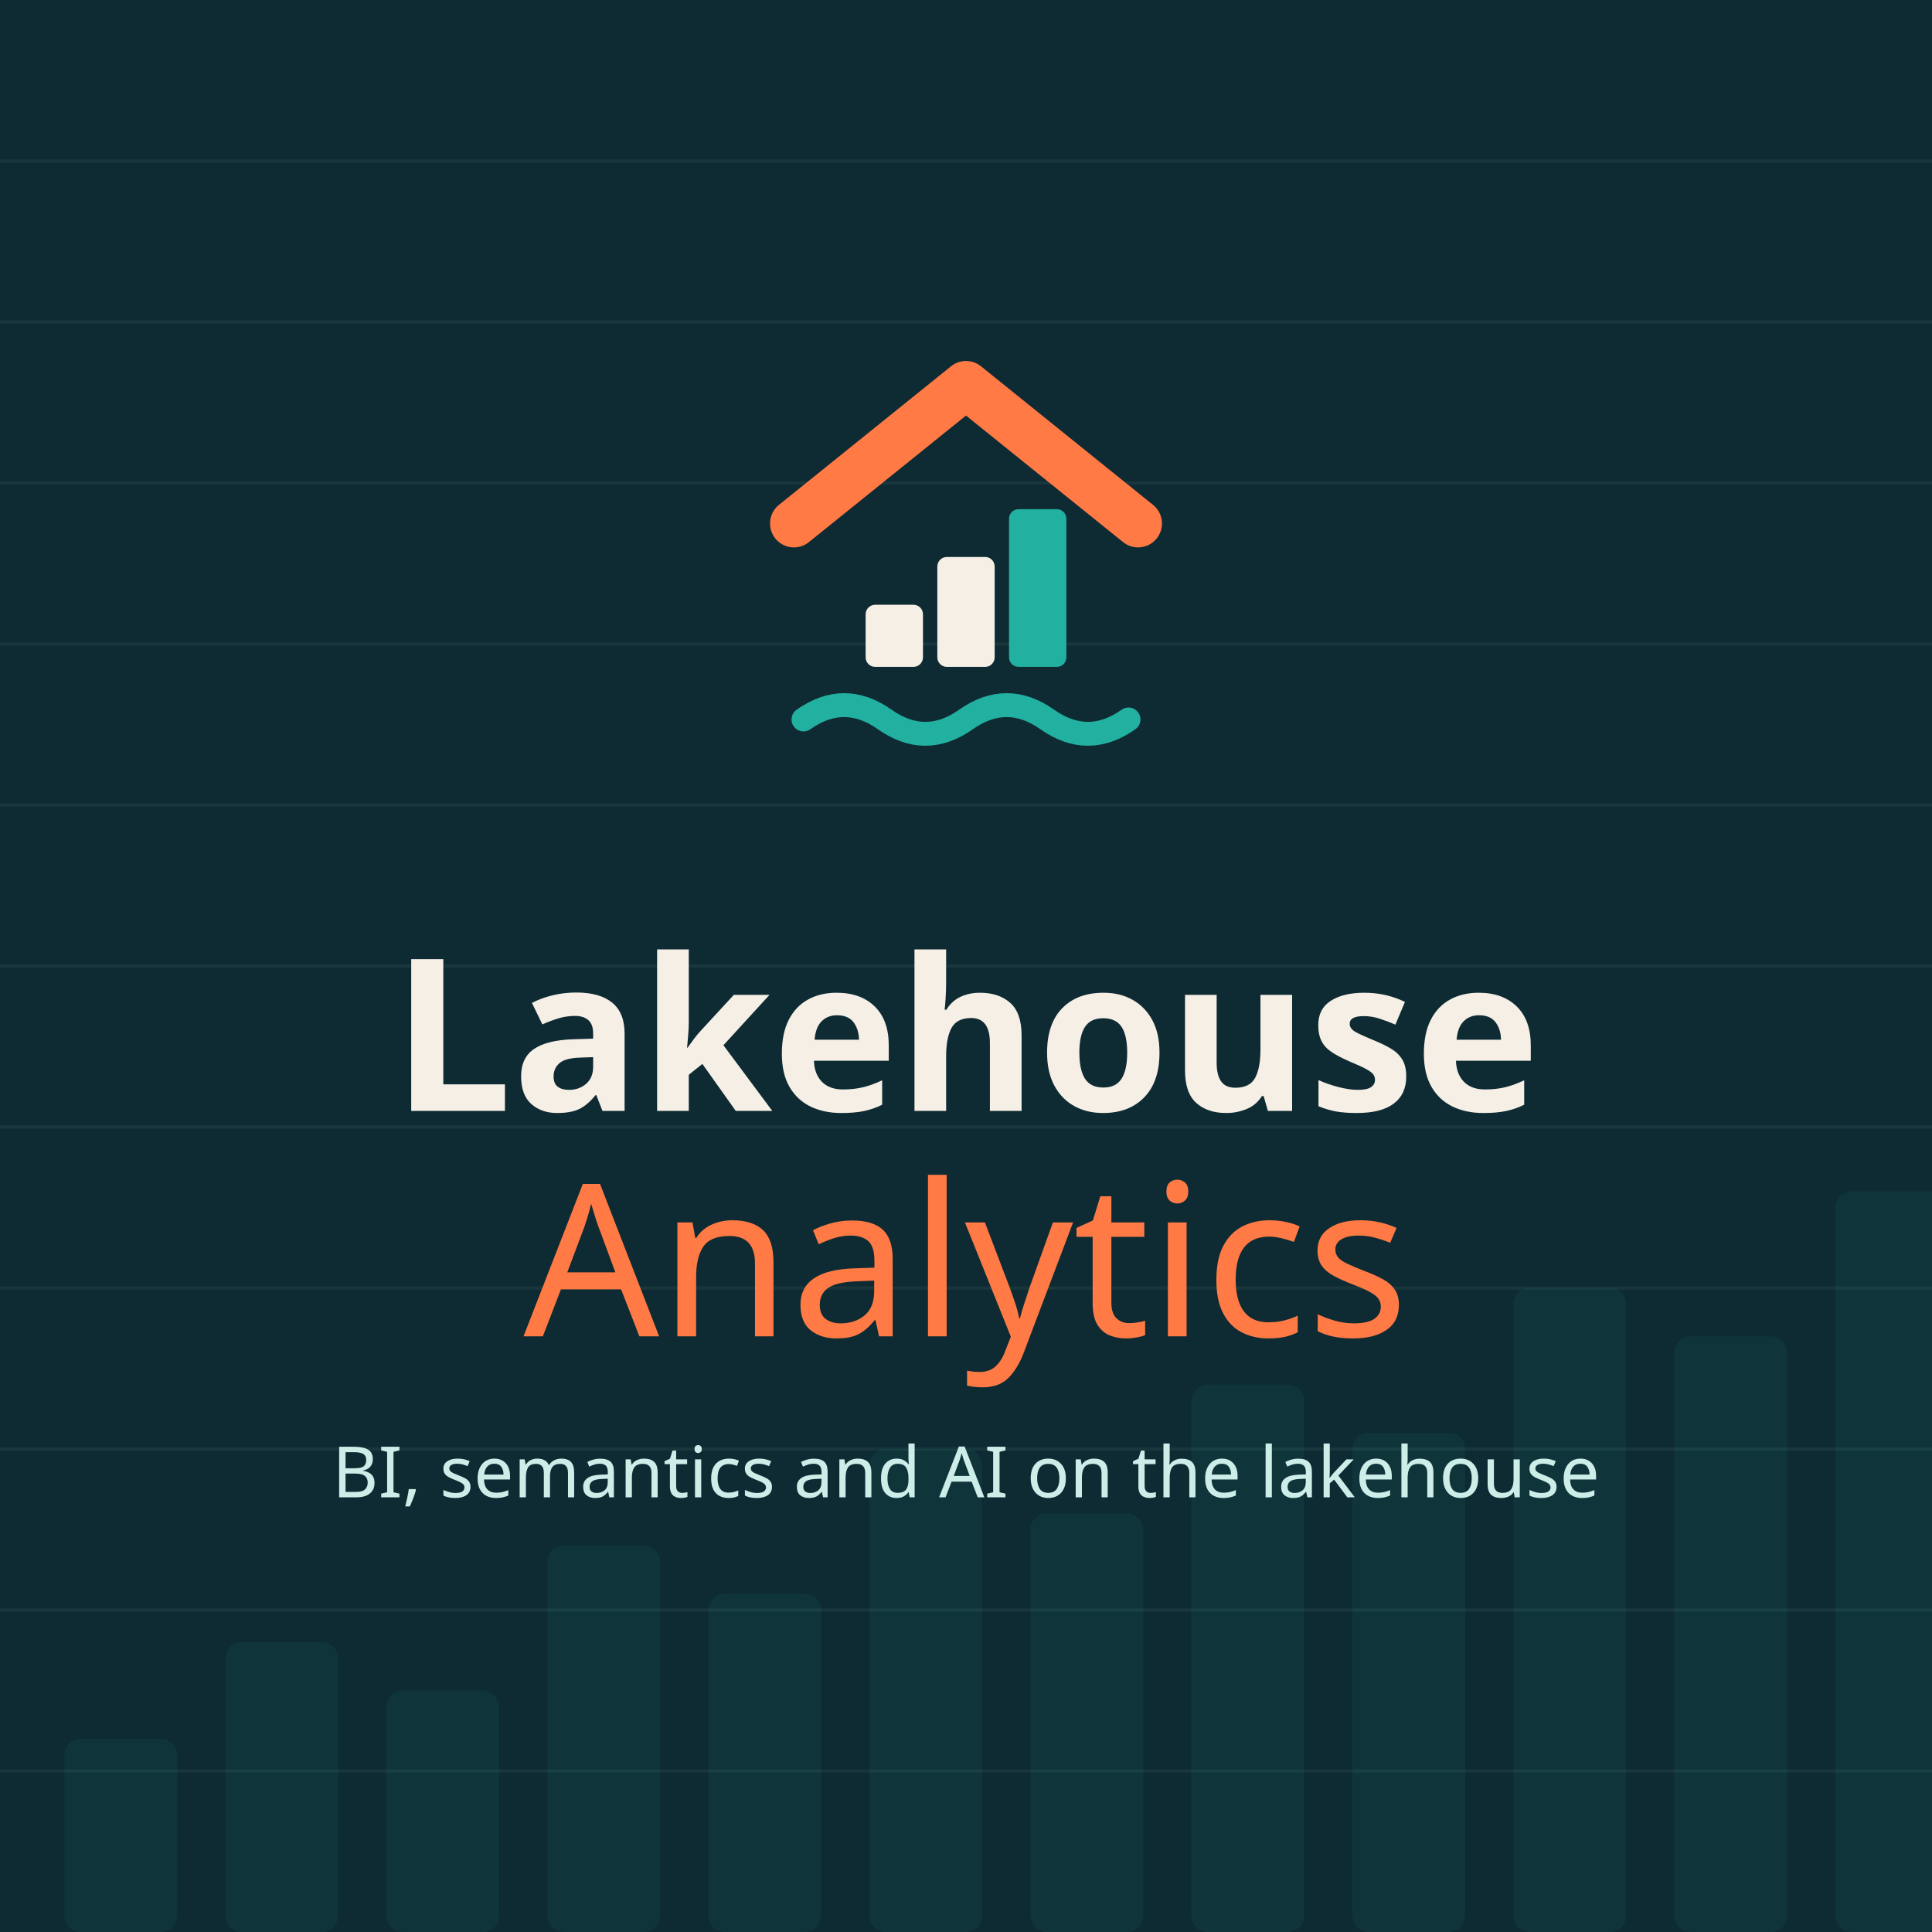
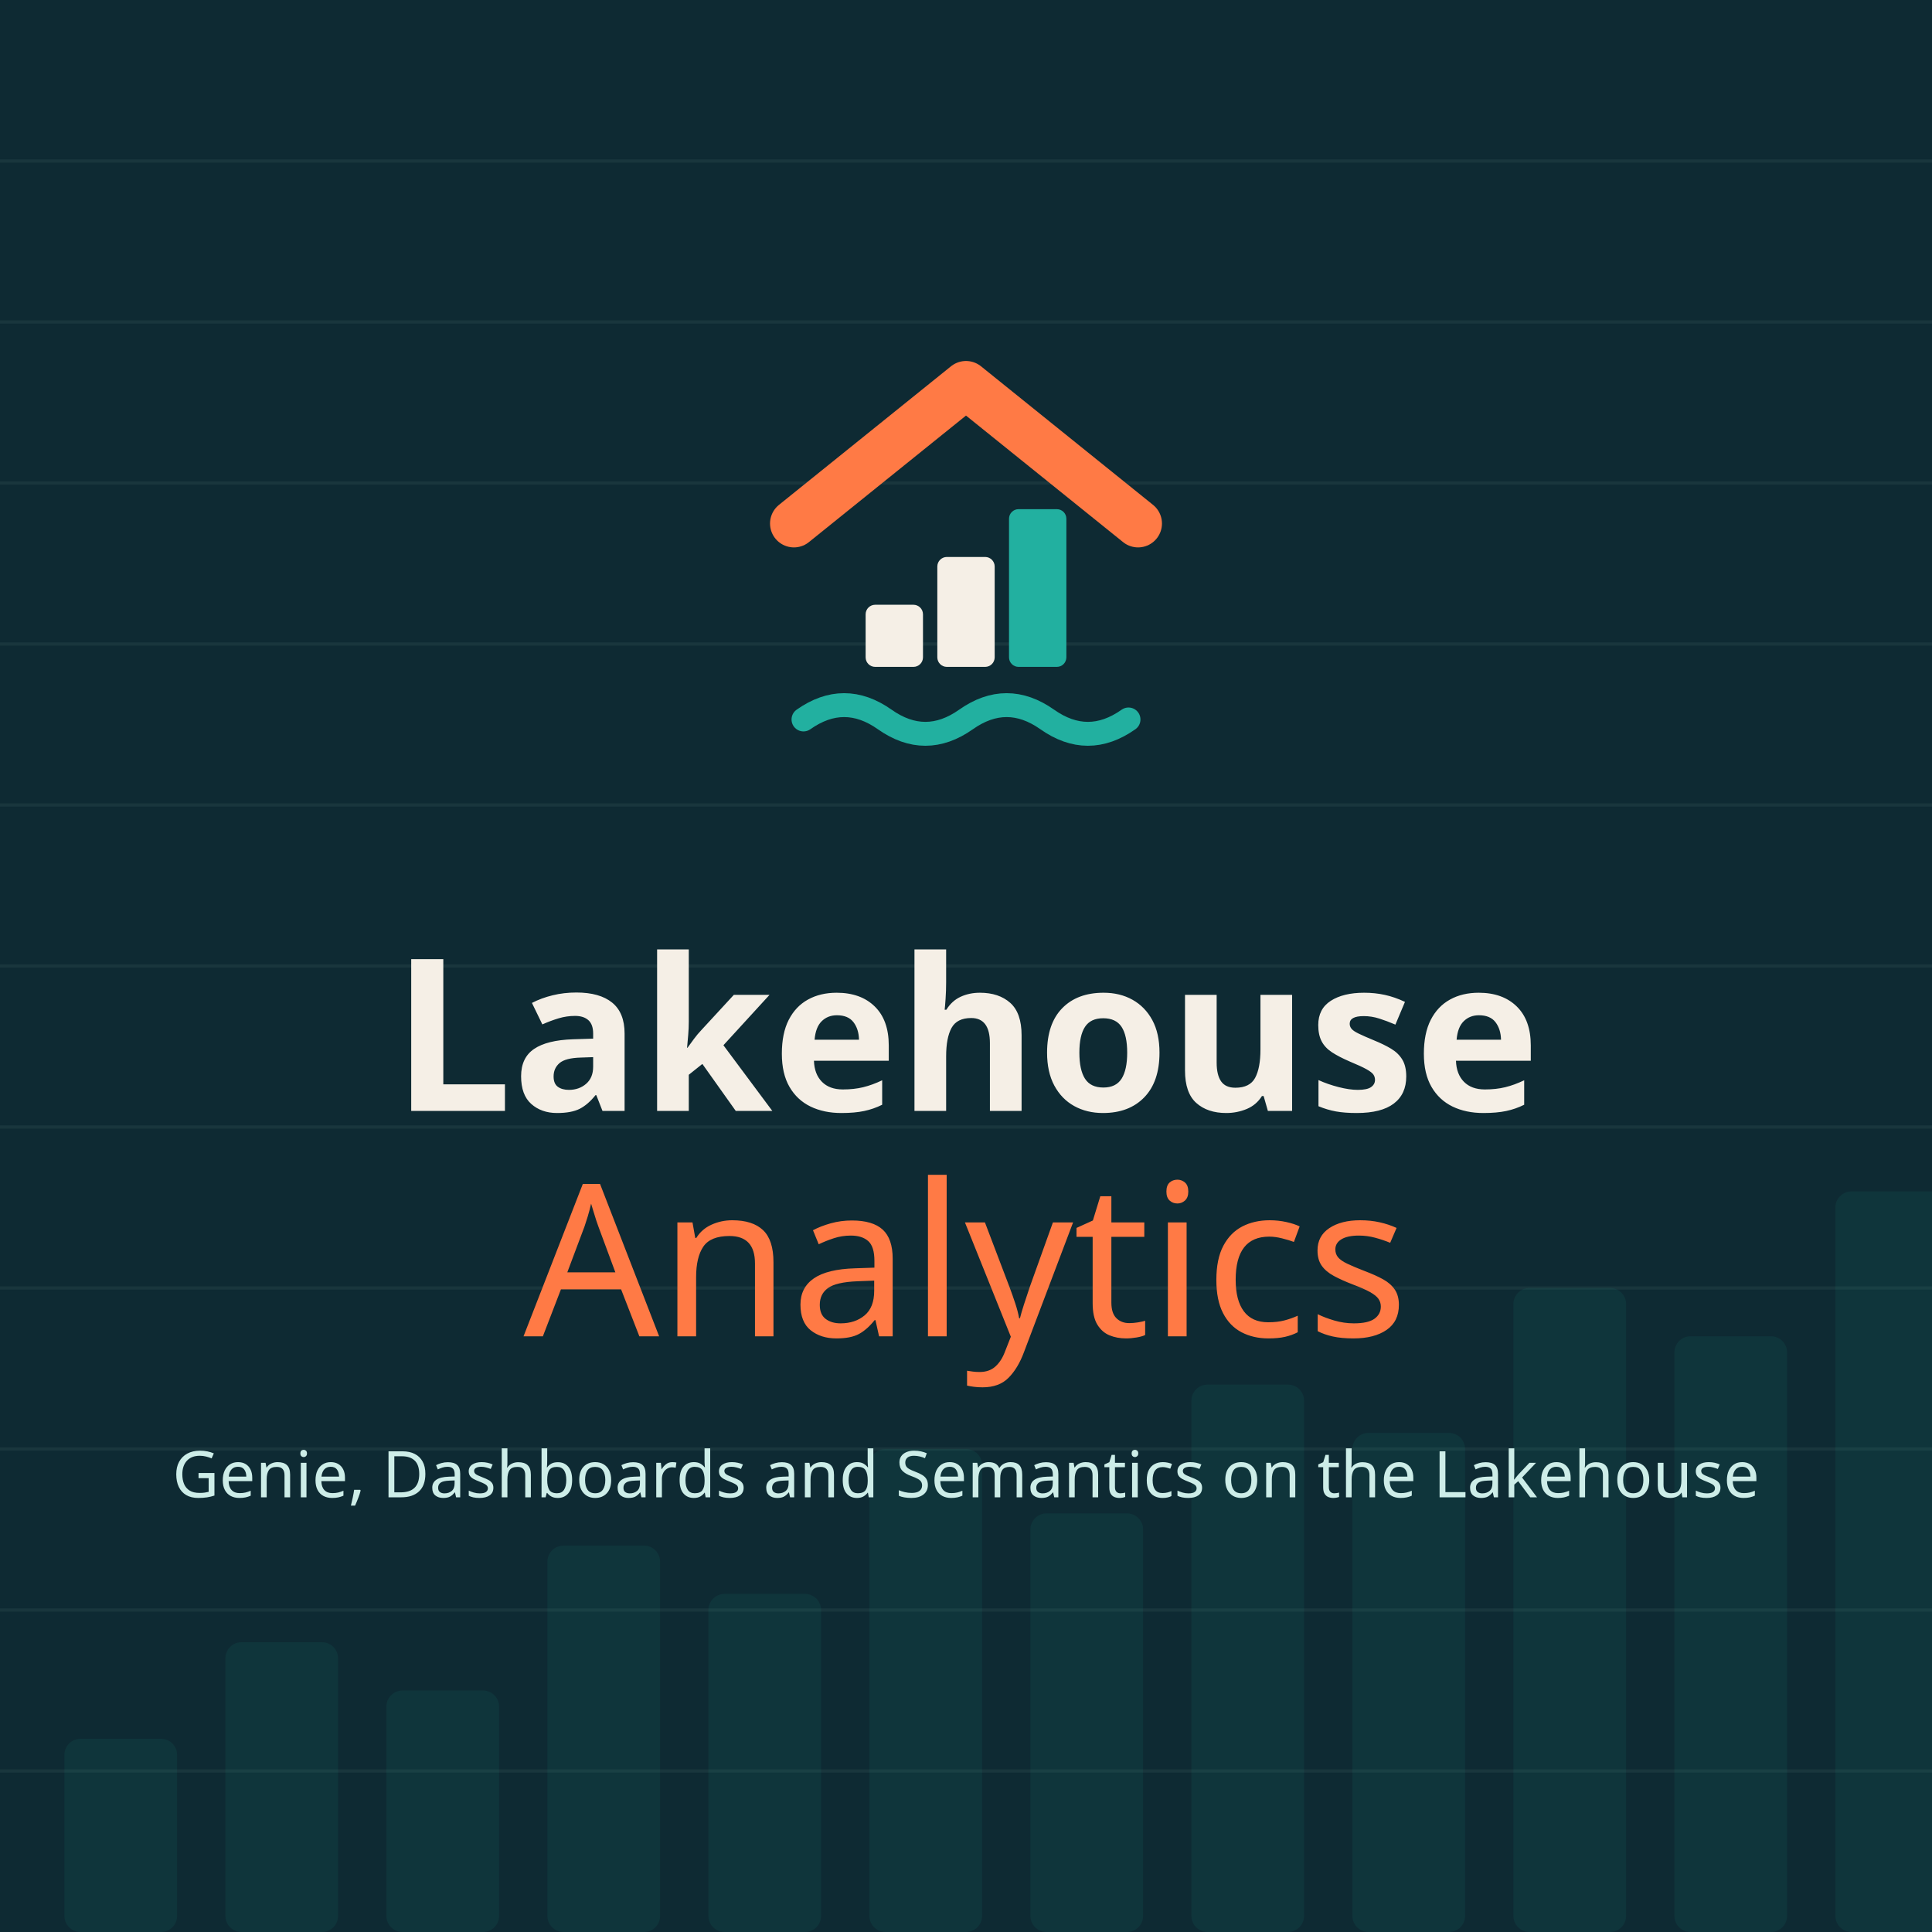
<svg xmlns="http://www.w3.org/2000/svg" width="1200" height="1200" viewBox="0 0 1200 1200">
  <rect width="1200" height="1200" fill="#0E2A33" />
  <line x1="0" y1="100" x2="1200" y2="100" stroke="#CDEDE8" stroke-opacity="0.06" stroke-width="2" />
  <line x1="0" y1="200" x2="1200" y2="200" stroke="#CDEDE8" stroke-opacity="0.06" stroke-width="2" />
  <line x1="0" y1="300" x2="1200" y2="300" stroke="#CDEDE8" stroke-opacity="0.06" stroke-width="2" />
  <line x1="0" y1="400" x2="1200" y2="400" stroke="#CDEDE8" stroke-opacity="0.06" stroke-width="2" />
  <line x1="0" y1="500" x2="1200" y2="500" stroke="#CDEDE8" stroke-opacity="0.06" stroke-width="2" />
  <line x1="0" y1="600" x2="1200" y2="600" stroke="#CDEDE8" stroke-opacity="0.06" stroke-width="2" />
  <line x1="0" y1="700" x2="1200" y2="700" stroke="#CDEDE8" stroke-opacity="0.06" stroke-width="2" />
  <line x1="0" y1="800" x2="1200" y2="800" stroke="#CDEDE8" stroke-opacity="0.06" stroke-width="2" />
  <line x1="0" y1="900" x2="1200" y2="900" stroke="#CDEDE8" stroke-opacity="0.06" stroke-width="2" />
  <line x1="0" y1="1000" x2="1200" y2="1000" stroke="#CDEDE8" stroke-opacity="0.06" stroke-width="2" />
  <line x1="0" y1="1100" x2="1200" y2="1100" stroke="#CDEDE8" stroke-opacity="0.06" stroke-width="2" />
  <rect x="40" y="1080" width="70" height="120" rx="10" fill="#22B0A0" fill-opacity="0.08" />
  <rect x="140" y="1020" width="70" height="180" rx="10" fill="#22B0A0" fill-opacity="0.08" />
  <rect x="240" y="1050" width="70" height="150" rx="10" fill="#22B0A0" fill-opacity="0.08" />
  <rect x="340" y="960" width="70" height="240" rx="10" fill="#22B0A0" fill-opacity="0.08" />
  <rect x="440" y="990" width="70" height="210" rx="10" fill="#22B0A0" fill-opacity="0.08" />
  <rect x="540" y="900" width="70" height="300" rx="10" fill="#22B0A0" fill-opacity="0.08" />
  <rect x="640" y="940" width="70" height="260" rx="10" fill="#22B0A0" fill-opacity="0.08" />
  <rect x="740" y="860" width="70" height="340" rx="10" fill="#22B0A0" fill-opacity="0.08" />
  <rect x="840" y="890" width="70" height="310" rx="10" fill="#22B0A0" fill-opacity="0.08" />
  <rect x="940" y="800" width="70" height="400" rx="10" fill="#22B0A0" fill-opacity="0.08" />
  <rect x="1040" y="830" width="70" height="370" rx="10" fill="#22B0A0" fill-opacity="0.08" />
  <rect x="1140" y="740" width="70" height="460" rx="10" fill="#22B0A0" fill-opacity="0.08" />
  <g transform="translate(410,150) scale(1.484375)">
    <polyline points="56,118 128,60 200,118" fill="none" stroke="#FF7A45" stroke-width="20" stroke-linecap="round" stroke-linejoin="round" />
    <rect x="86" y="152" width="24" height="26" rx="4" fill="#F5EFE6" />
    <rect x="116" y="132" width="24" height="46" rx="4" fill="#F5EFE6" />
    <rect x="146" y="112" width="24" height="66" rx="4" fill="#22B0A0" />
    <path d="M60 200 q17 -12 34 0 t34 0 t34 0 t34 0" fill="none" stroke="#22B0A0" stroke-width="10" stroke-linecap="round" />
  </g>
  <text x="600" y="690" text-anchor="middle" font-family="Avenir Next" font-size="132" font-weight="600" fill="#F5EFE6">Lakehouse</text>
  <text x="600" y="830" text-anchor="middle" font-family="Avenir Next" font-size="132" font-weight="500" fill="#FF7A45">Analytics</text>
-   <text x="600" y="930" text-anchor="middle" font-family="Avenir Next" font-size="44" font-weight="400" fill="#CDEDE8">BI, semantics and AI on the lakehouse</text>
+   <text x="600" y="930" text-anchor="middle" font-family="Avenir Next" font-size="40" font-weight="400" fill="#CDEDE8">Genie, Dashboards and Semantics on the Lakehouse</text>
</svg>
